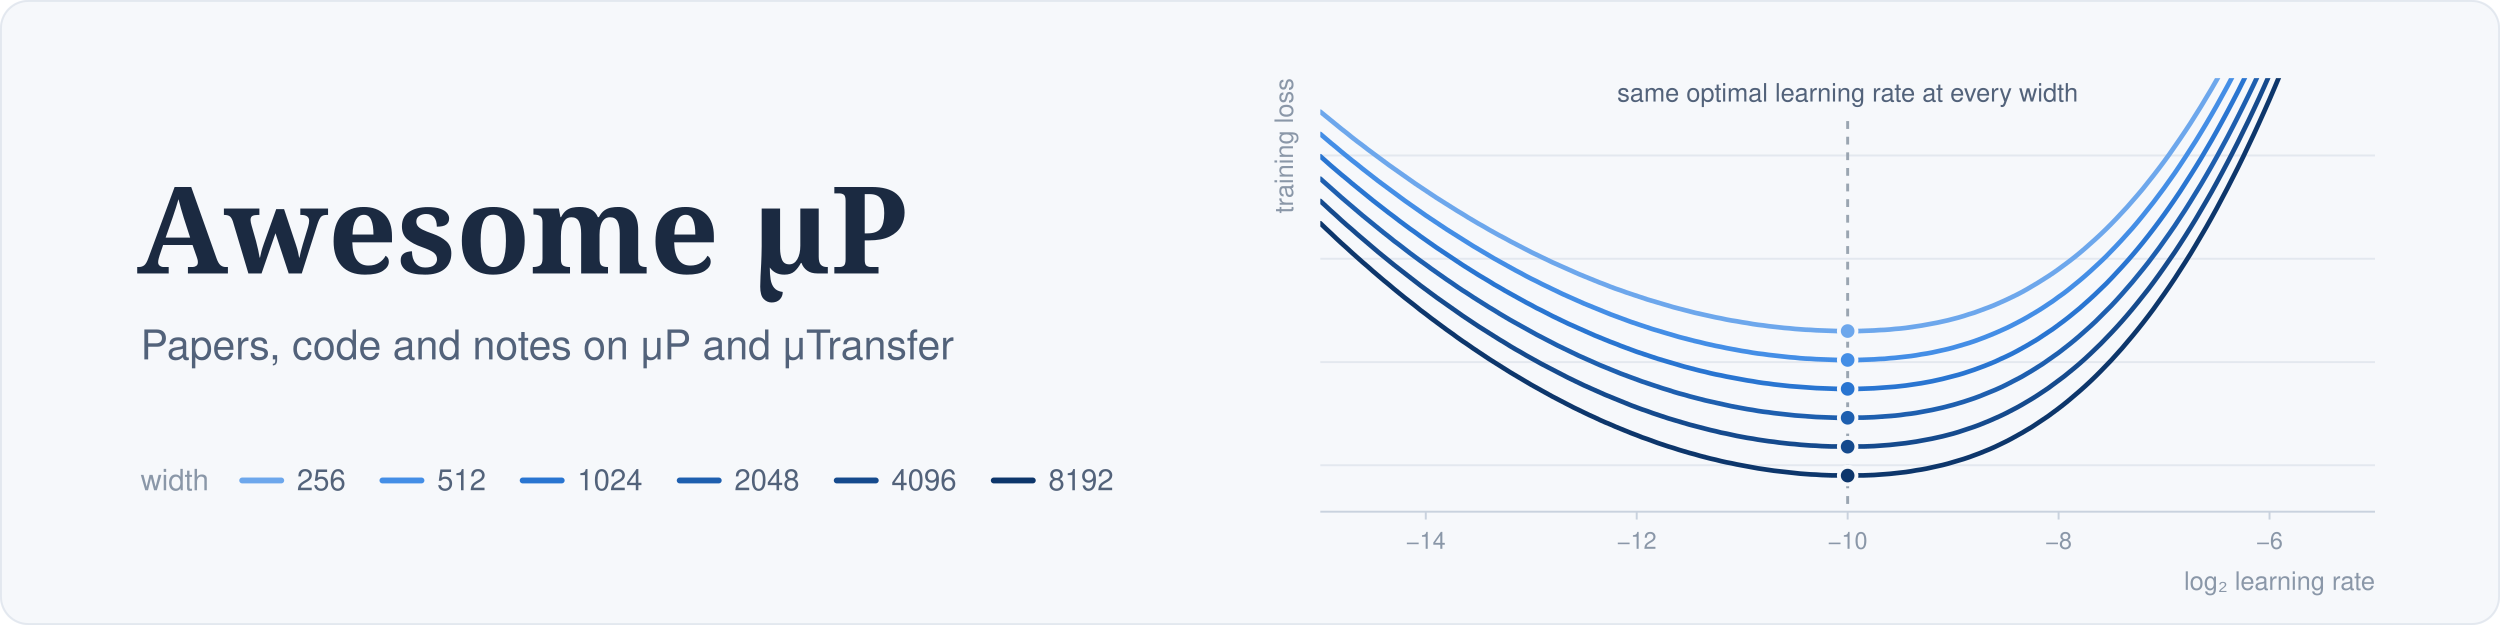
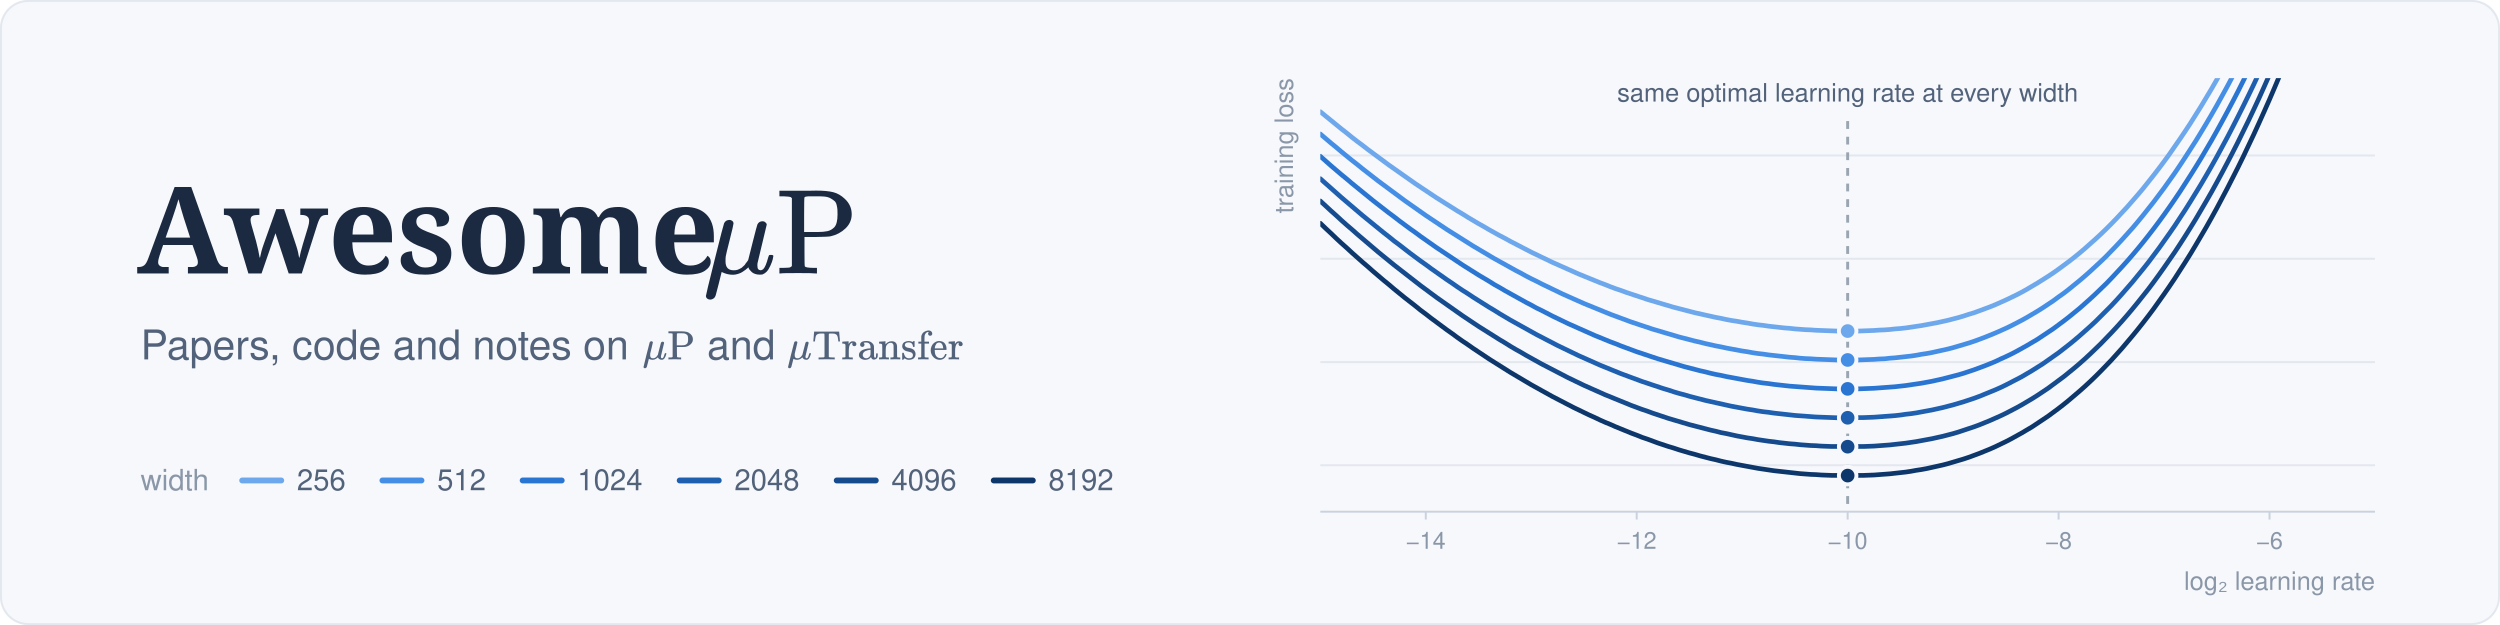
<svg xmlns="http://www.w3.org/2000/svg" width="1280" height="320" viewBox="0 0 1280 320" role="img" aria-labelledby="t d">
  <defs>
    <clipPath id="card">
      <rect width="1280" height="320" rx="14" />
    </clipPath>
    <clipPath id="plot">
      <rect x="676" y="40" width="540" height="222" />
    </clipPath>
  </defs>
  <g clip-path="url(#card)">
    <rect width="1280" height="320" fill="#F6F8FB" />
    <line x1="676" y1="238.2" x2="1216" y2="238.2" stroke="#E3E8EF" stroke-width="1" />
    <line x1="676" y1="185.4" x2="1216" y2="185.4" stroke="#E3E8EF" stroke-width="1" />
    <line x1="676" y1="132.5" x2="1216" y2="132.5" stroke="#E3E8EF" stroke-width="1" />
    <line x1="676" y1="79.6" x2="1216" y2="79.6" stroke="#E3E8EF" stroke-width="1" />
    <line x1="676" y1="262" x2="1216" y2="262" stroke="#C9D2DE" stroke-width="1" />
    <line x1="730.0" y1="262" x2="730.0" y2="266" stroke="#C9D2DE" stroke-width="1" />
    <text x="730.0" y="281" font-family="-apple-system, BlinkMacSystemFont, 'Segoe UI', Helvetica, Arial, sans-serif" font-size="12" fill="#8A97A8" text-anchor="middle">−14</text>
    <line x1="838.0" y1="262" x2="838.0" y2="266" stroke="#C9D2DE" stroke-width="1" />
    <text x="838.0" y="281" font-family="-apple-system, BlinkMacSystemFont, 'Segoe UI', Helvetica, Arial, sans-serif" font-size="12" fill="#8A97A8" text-anchor="middle">−12</text>
    <line x1="946.0" y1="262" x2="946.0" y2="266" stroke="#C9D2DE" stroke-width="1" />
    <text x="946.0" y="281" font-family="-apple-system, BlinkMacSystemFont, 'Segoe UI', Helvetica, Arial, sans-serif" font-size="12" fill="#8A97A8" text-anchor="middle">−10</text>
    <line x1="1054.0" y1="262" x2="1054.0" y2="266" stroke="#C9D2DE" stroke-width="1" />
    <text x="1054.0" y="281" font-family="-apple-system, BlinkMacSystemFont, 'Segoe UI', Helvetica, Arial, sans-serif" font-size="12" fill="#8A97A8" text-anchor="middle">−8</text>
    <line x1="1162.0" y1="262" x2="1162.0" y2="266" stroke="#C9D2DE" stroke-width="1" />
    <text x="1162.0" y="281" font-family="-apple-system, BlinkMacSystemFont, 'Segoe UI', Helvetica, Arial, sans-serif" font-size="12" fill="#8A97A8" text-anchor="middle">−6</text>
    <text x="1216" y="302" font-family="-apple-system, BlinkMacSystemFont, 'Segoe UI', Helvetica, Arial, sans-serif" font-size="13" fill="#8A97A8" text-anchor="end">log₂ learning rate</text>
    <text x="0" y="0" font-family="-apple-system, BlinkMacSystemFont, 'Segoe UI', Helvetica, Arial, sans-serif" font-size="13" fill="#8A97A8" text-anchor="end" transform="translate(662 40) rotate(-90)">training loss</text>
    <line x1="946.0" y1="62" x2="946.0" y2="262" stroke="#9AA5B1" stroke-width="1.5" stroke-dasharray="4 4" />
    <text x="946.0" y="52" font-family="-apple-system, BlinkMacSystemFont, 'Segoe UI', Helvetica, Arial, sans-serif" font-size="13" fill="#52627A" text-anchor="middle">same optimal learning rate at every width</text>
    <g fill="none" clip-path="url(#plot)">
      <path d="M676.0,57.2 L678.7,59.4 L681.4,61.6 L684.1,63.8 L686.8,66.0 L689.5,68.1 L692.2,70.3 L694.9,72.4 L697.6,74.4 L700.3,76.5 L703.0,78.5 L705.7,80.5 L708.4,82.5 L711.1,84.5 L713.8,86.4 L716.5,88.3 L719.2,90.2 L721.9,92.1 L724.6,94.0 L727.3,95.8 L730.0,97.6 L732.7,99.4 L735.4,101.2 L738.1,102.9 L740.8,104.6 L743.5,106.3 L746.2,108.0 L748.9,109.6 L751.6,111.3 L754.3,112.9 L757.0,114.5 L759.7,116.0 L762.4,117.6 L765.1,119.1 L767.8,120.6 L770.5,122.0 L773.2,123.5 L775.9,124.9 L778.6,126.3 L781.3,127.7 L784.0,129.1 L786.7,130.4 L789.4,131.7 L792.1,133.0 L794.8,134.3 L797.5,135.5 L800.2,136.7 L802.9,137.9 L805.6,139.1 L808.3,140.3 L811.0,141.4 L813.7,142.5 L816.4,143.6 L819.1,144.7 L821.8,145.7 L824.5,146.8 L827.2,147.8 L829.9,148.7 L832.6,149.7 L835.3,150.6 L838.0,151.5 L840.7,152.4 L843.4,153.3 L846.1,154.1 L848.8,154.9 L851.5,155.7 L854.2,156.5 L856.9,157.3 L859.6,158.0 L862.3,158.7 L865.0,159.4 L867.7,160.1 L870.4,160.7 L873.1,161.3 L875.8,161.9 L878.5,162.5 L881.2,163.0 L883.9,163.6 L886.6,164.1 L889.3,164.5 L892.0,165.0 L894.7,165.4 L897.4,165.9 L900.1,166.3 L902.8,166.6 L905.5,167.0 L908.2,167.3 L910.9,167.6 L913.6,167.9 L916.3,168.1 L919.0,168.4 L921.7,168.6 L924.4,168.8 L927.1,168.9 L929.8,169.1 L932.5,169.2 L935.2,169.3 L937.9,169.4 L940.6,169.5 L943.3,169.5 L946.0,169.5 L948.7,169.5 L951.4,169.5 L954.1,169.4 L956.8,169.3 L959.5,169.2 L962.2,169.0 L964.9,168.9 L967.6,168.7 L970.3,168.4 L973.0,168.2 L975.7,167.9 L978.4,167.5 L981.1,167.1 L983.8,166.7 L986.5,166.2 L989.2,165.7 L991.9,165.2 L994.6,164.6 L997.3,164.0 L1000.0,163.3 L1002.7,162.6 L1005.4,161.8 L1008.1,160.9 L1010.8,160.1 L1013.5,159.1 L1016.2,158.1 L1018.9,157.1 L1021.6,156.0 L1024.3,154.8 L1027.0,153.6 L1029.7,152.3 L1032.4,151.0 L1035.1,149.6 L1037.8,148.1 L1040.5,146.5 L1043.2,144.9 L1045.9,143.2 L1048.6,141.5 L1051.3,139.7 L1054.0,137.8 L1056.7,135.8 L1059.4,133.8 L1062.1,131.7 L1064.8,129.5 L1067.5,127.2 L1070.2,124.8 L1072.9,122.4 L1075.6,119.9 L1078.3,117.3 L1081.0,114.6 L1083.7,111.8 L1086.4,108.9 L1089.1,106.0 L1091.8,102.9 L1094.5,99.8 L1097.2,96.6 L1099.9,93.2 L1102.6,89.8 L1105.3,86.3 L1108.0,82.7 L1110.7,79.0 L1113.4,75.1 L1116.1,71.2 L1118.8,67.2 L1121.5,63.1 L1124.2,58.8 L1126.9,54.5 L1129.6,50.0 L1132.3,45.5 L1135.0,40.8 L1137.7,36.0 L1140.4,31.1 L1143.1,26.1 L1145.8,21.0 L1148.5,15.7 L1151.2,10.4 L1153.9,4.9 L1156.6,-0.7 L1159.3,-6.5 L1162.0,-12.3 L1164.7,-18.3 L1167.4,-24.4 L1170.1,-30.7 L1172.8,-37.0 L1175.5,-43.5 L1178.2,-50.2 L1180.9,-56.9 L1183.6,-63.8 L1186.3,-70.8 L1189.0,-78.0 L1191.7,-85.3 L1194.4,-92.8 L1197.1,-100.4 L1199.8,-108.1 L1202.5,-116.0 L1205.2,-124.0 L1207.9,-132.2 L1210.6,-140.5 L1213.3,-148.9 L1216.0,-157.6" stroke="#6da7ec" stroke-width="2.4" stroke-linejoin="round" stroke-linecap="round" />
      <path d="M676.0,68.6 L678.7,70.9 L681.4,73.2 L684.1,75.4 L686.8,77.7 L689.5,79.9 L692.2,82.1 L694.9,84.2 L697.6,86.4 L700.3,88.5 L703.0,90.6 L705.7,92.7 L708.4,94.7 L711.1,96.7 L713.8,98.7 L716.5,100.7 L719.2,102.7 L721.9,104.6 L724.6,106.5 L727.3,108.4 L730.0,110.3 L732.7,112.1 L735.4,113.9 L738.1,115.7 L740.8,117.5 L743.5,119.2 L746.2,120.9 L748.9,122.6 L751.6,124.3 L754.3,126.0 L757.0,127.6 L759.7,129.2 L762.4,130.8 L765.1,132.4 L767.8,133.9 L770.5,135.4 L773.2,136.9 L775.9,138.4 L778.6,139.8 L781.3,141.3 L784.0,142.7 L786.7,144.0 L789.4,145.4 L792.1,146.7 L794.8,148.0 L797.5,149.3 L800.2,150.6 L802.9,151.8 L805.6,153.0 L808.3,154.2 L811.0,155.4 L813.7,156.5 L816.4,157.6 L819.1,158.7 L821.8,159.8 L824.5,160.9 L827.2,161.9 L829.9,162.9 L832.6,163.9 L835.3,164.9 L838.0,165.8 L840.7,166.7 L843.4,167.6 L846.1,168.5 L848.8,169.3 L851.5,170.1 L854.2,170.9 L856.9,171.7 L859.6,172.5 L862.3,173.2 L865.0,173.9 L867.7,174.6 L870.4,175.2 L873.1,175.9 L875.8,176.5 L878.5,177.1 L881.2,177.6 L883.9,178.2 L886.6,178.7 L889.3,179.2 L892.0,179.7 L894.7,180.1 L897.4,180.6 L900.1,181.0 L902.8,181.3 L905.5,181.7 L908.2,182.0 L910.9,182.3 L913.6,182.6 L916.3,182.9 L919.0,183.1 L921.7,183.4 L924.4,183.6 L927.1,183.7 L929.8,183.9 L932.5,184.0 L935.2,184.1 L937.9,184.2 L940.6,184.3 L943.3,184.3 L946.0,184.3 L948.7,184.3 L951.4,184.3 L954.1,184.2 L956.8,184.1 L959.5,184.0 L962.2,183.8 L964.9,183.7 L967.6,183.4 L970.3,183.2 L973.0,182.9 L975.7,182.6 L978.4,182.3 L981.1,181.9 L983.8,181.4 L986.5,181.0 L989.2,180.5 L991.9,179.9 L994.6,179.3 L997.3,178.7 L1000.0,178.0 L1002.7,177.2 L1005.4,176.4 L1008.1,175.6 L1010.8,174.7 L1013.5,173.7 L1016.2,172.7 L1018.9,171.6 L1021.6,170.5 L1024.3,169.3 L1027.0,168.1 L1029.7,166.8 L1032.4,165.4 L1035.1,164.0 L1037.8,162.5 L1040.5,160.9 L1043.2,159.3 L1045.9,157.6 L1048.6,155.8 L1051.3,154.0 L1054.0,152.0 L1056.7,150.1 L1059.4,148.0 L1062.1,145.8 L1064.8,143.6 L1067.5,141.3 L1070.2,138.9 L1072.9,136.4 L1075.6,133.9 L1078.3,131.3 L1081.0,128.5 L1083.7,125.7 L1086.4,122.8 L1089.1,119.8 L1091.8,116.8 L1094.5,113.6 L1097.2,110.3 L1099.9,106.9 L1102.6,103.5 L1105.3,99.9 L1108.0,96.3 L1110.7,92.5 L1113.4,88.7 L1116.1,84.7 L1118.8,80.6 L1121.5,76.4 L1124.2,72.2 L1126.9,67.8 L1129.6,63.3 L1132.3,58.7 L1135.0,54.0 L1137.7,49.1 L1140.4,44.2 L1143.1,39.1 L1145.8,33.9 L1148.5,28.6 L1151.2,23.2 L1153.9,17.7 L1156.6,12.0 L1159.3,6.2 L1162.0,0.3 L1164.7,-5.7 L1167.4,-11.9 L1170.1,-18.2 L1172.8,-24.6 L1175.5,-31.2 L1178.2,-37.8 L1180.9,-44.7 L1183.6,-51.6 L1186.3,-58.7 L1189.0,-65.9 L1191.7,-73.3 L1194.4,-80.8 L1197.1,-88.5 L1199.8,-96.3 L1202.5,-104.2 L1205.2,-112.3 L1207.9,-120.5 L1210.6,-128.9 L1213.3,-137.4 L1216.0,-146.1" stroke="#448ee6" stroke-width="2.4" stroke-linejoin="round" stroke-linecap="round" />
      <path d="M676.0,80.0 L678.7,82.4 L681.4,84.8 L684.1,87.1 L686.8,89.4 L689.5,91.6 L692.2,93.9 L694.9,96.1 L697.6,98.3 L700.3,100.5 L703.0,102.7 L705.7,104.8 L708.4,106.9 L711.1,109.0 L713.8,111.0 L716.5,113.1 L719.2,115.1 L721.9,117.1 L724.6,119.0 L727.3,121.0 L730.0,122.9 L732.7,124.8 L735.4,126.7 L738.1,128.5 L740.8,130.3 L743.5,132.1 L746.2,133.9 L748.9,135.7 L751.6,137.4 L754.3,139.1 L757.0,140.8 L759.7,142.4 L762.4,144.0 L765.1,145.7 L767.8,147.2 L770.5,148.8 L773.2,150.3 L775.9,151.8 L778.6,153.3 L781.3,154.8 L784.0,156.2 L786.7,157.7 L789.4,159.0 L792.1,160.4 L794.8,161.8 L797.5,163.1 L800.2,164.4 L802.9,165.7 L805.6,166.9 L808.3,168.1 L811.0,169.3 L813.7,170.5 L816.4,171.7 L819.1,172.8 L821.8,173.9 L824.5,175.0 L827.2,176.0 L829.9,177.1 L832.6,178.1 L835.3,179.1 L838.0,180.1 L840.7,181.0 L843.4,181.9 L846.1,182.8 L848.8,183.7 L851.5,184.5 L854.2,185.3 L856.9,186.1 L859.6,186.9 L862.3,187.7 L865.0,188.4 L867.7,189.1 L870.4,189.8 L873.1,190.4 L875.8,191.1 L878.5,191.7 L881.2,192.2 L883.9,192.8 L886.6,193.3 L889.3,193.8 L892.0,194.3 L894.7,194.8 L897.4,195.2 L900.1,195.7 L902.8,196.1 L905.5,196.4 L908.2,196.8 L910.9,197.1 L913.6,197.4 L916.3,197.7 L919.0,197.9 L921.7,198.1 L924.4,198.3 L927.1,198.5 L929.8,198.7 L932.5,198.8 L935.2,198.9 L937.9,199.0 L940.6,199.1 L943.3,199.1 L946.0,199.1 L948.7,199.1 L951.4,199.1 L954.1,199.0 L956.8,198.9 L959.5,198.8 L962.2,198.6 L964.9,198.4 L967.6,198.2 L970.3,198.0 L973.0,197.7 L975.7,197.4 L978.4,197.0 L981.1,196.6 L983.8,196.2 L986.5,195.7 L989.2,195.2 L991.9,194.6 L994.6,194.0 L997.3,193.3 L1000.0,192.6 L1002.7,191.9 L1005.4,191.1 L1008.1,190.2 L1010.8,189.3 L1013.5,188.3 L1016.2,187.3 L1018.9,186.2 L1021.6,185.1 L1024.3,183.8 L1027.0,182.6 L1029.7,181.3 L1032.4,179.9 L1035.1,178.4 L1037.8,176.9 L1040.5,175.3 L1043.2,173.7 L1045.9,171.9 L1048.6,170.1 L1051.3,168.3 L1054.0,166.3 L1056.7,164.3 L1059.4,162.2 L1062.1,160.0 L1064.8,157.8 L1067.5,155.4 L1070.2,153.0 L1072.9,150.5 L1075.6,147.9 L1078.3,145.3 L1081.0,142.5 L1083.7,139.6 L1086.4,136.7 L1089.1,133.7 L1091.8,130.6 L1094.5,127.4 L1097.2,124.1 L1099.9,120.7 L1102.6,117.2 L1105.3,113.6 L1108.0,109.9 L1110.7,106.1 L1113.4,102.2 L1116.1,98.2 L1118.8,94.0 L1121.5,89.8 L1124.2,85.5 L1126.9,81.1 L1129.6,76.5 L1132.3,71.9 L1135.0,67.1 L1137.7,62.2 L1140.4,57.2 L1143.1,52.1 L1145.8,46.9 L1148.5,41.5 L1151.2,36.1 L1153.9,30.5 L1156.6,24.8 L1159.3,18.9 L1162.0,13.0 L1164.7,6.9 L1167.4,0.6 L1170.1,-5.7 L1172.8,-12.2 L1175.5,-18.8 L1178.2,-25.5 L1180.9,-32.4 L1183.6,-39.4 L1186.3,-46.6 L1189.0,-53.9 L1191.7,-61.3 L1194.4,-68.9 L1197.1,-76.6 L1199.8,-84.5 L1202.5,-92.5 L1205.2,-100.6 L1207.9,-108.9 L1210.6,-117.4 L1213.3,-125.9 L1216.0,-134.7" stroke="#2975d1" stroke-width="2.4" stroke-linejoin="round" stroke-linecap="round" />
      <path d="M676.0,91.5 L678.7,93.9 L681.4,96.3 L684.1,98.7 L686.8,101.1 L689.5,103.4 L692.2,105.7 L694.9,108.0 L697.6,110.3 L700.3,112.5 L703.0,114.7 L705.7,116.9 L708.4,119.1 L711.1,121.2 L713.8,123.4 L716.5,125.4 L719.2,127.5 L721.9,129.6 L724.6,131.6 L727.3,133.6 L730.0,135.5 L732.7,137.5 L735.4,139.4 L738.1,141.3 L740.8,143.2 L743.5,145.0 L746.2,146.9 L748.9,148.7 L751.6,150.4 L754.3,152.2 L757.0,153.9 L759.7,155.6 L762.4,157.3 L765.1,158.9 L767.8,160.6 L770.5,162.2 L773.2,163.8 L775.9,165.3 L778.6,166.8 L781.3,168.3 L784.0,169.8 L786.7,171.3 L789.4,172.7 L792.1,174.1 L794.8,175.5 L797.5,176.9 L800.2,178.2 L802.9,179.5 L805.6,180.8 L808.3,182.1 L811.0,183.3 L813.7,184.5 L816.4,185.7 L819.1,186.9 L821.8,188.0 L824.5,189.1 L827.2,190.2 L829.9,191.3 L832.6,192.3 L835.3,193.3 L838.0,194.3 L840.7,195.3 L843.4,196.2 L846.1,197.1 L848.8,198.0 L851.5,198.9 L854.2,199.7 L856.9,200.6 L859.6,201.4 L862.3,202.1 L865.0,202.9 L867.7,203.6 L870.4,204.3 L873.1,205.0 L875.8,205.6 L878.5,206.2 L881.2,206.8 L883.9,207.4 L886.6,208.0 L889.3,208.5 L892.0,209.0 L894.7,209.5 L897.4,209.9 L900.1,210.4 L902.8,210.8 L905.5,211.1 L908.2,211.5 L910.9,211.8 L913.6,212.1 L916.3,212.4 L919.0,212.7 L921.7,212.9 L924.4,213.1 L927.1,213.3 L929.8,213.5 L932.5,213.6 L935.2,213.7 L937.9,213.8 L940.6,213.9 L943.3,213.9 L946.0,213.9 L948.7,213.9 L951.4,213.8 L954.1,213.8 L956.8,213.7 L959.5,213.6 L962.2,213.4 L964.9,213.2 L967.6,213.0 L970.3,212.8 L973.0,212.5 L975.7,212.1 L978.4,211.8 L981.1,211.4 L983.8,210.9 L986.5,210.4 L989.2,209.9 L991.9,209.3 L994.6,208.7 L997.3,208.0 L1000.0,207.3 L1002.7,206.5 L1005.4,205.7 L1008.1,204.8 L1010.8,203.9 L1013.5,202.9 L1016.2,201.8 L1018.9,200.7 L1021.6,199.6 L1024.3,198.4 L1027.0,197.1 L1029.7,195.7 L1032.4,194.3 L1035.1,192.9 L1037.8,191.3 L1040.5,189.7 L1043.2,188.0 L1045.9,186.3 L1048.6,184.4 L1051.3,182.5 L1054.0,180.6 L1056.7,178.5 L1059.4,176.4 L1062.1,174.2 L1064.8,171.9 L1067.5,169.5 L1070.2,167.1 L1072.9,164.6 L1075.6,161.9 L1078.3,159.2 L1081.0,156.5 L1083.7,153.6 L1086.4,150.6 L1089.1,147.5 L1091.8,144.4 L1094.5,141.1 L1097.2,137.8 L1099.9,134.4 L1102.6,130.8 L1105.3,127.2 L1108.0,123.4 L1110.7,119.6 L1113.4,115.7 L1116.1,111.6 L1118.8,107.5 L1121.5,103.2 L1124.2,98.8 L1126.9,94.4 L1129.6,89.8 L1132.3,85.1 L1135.0,80.3 L1137.7,75.3 L1140.4,70.3 L1143.1,65.1 L1145.8,59.8 L1148.5,54.4 L1151.2,48.9 L1153.9,43.3 L1156.6,37.5 L1159.3,31.6 L1162.0,25.6 L1164.7,19.5 L1167.4,13.2 L1170.1,6.8 L1172.8,0.2 L1175.5,-6.4 L1178.2,-13.2 L1180.9,-20.2 L1183.6,-27.2 L1186.3,-34.5 L1189.0,-41.8 L1191.7,-49.3 L1194.4,-56.9 L1197.1,-64.7 L1199.8,-72.6 L1202.5,-80.7 L1205.2,-88.9 L1207.9,-97.3 L1210.6,-105.8 L1213.3,-114.4 L1216.0,-123.3" stroke="#1e5faf" stroke-width="2.4" stroke-linejoin="round" stroke-linecap="round" />
      <path d="M676.0,102.9 L678.7,105.4 L681.4,107.9 L684.1,110.3 L686.8,112.8 L689.5,115.2 L692.2,117.5 L694.9,119.9 L697.6,122.2 L700.3,124.5 L703.0,126.8 L705.7,129.1 L708.4,131.3 L711.1,133.5 L713.8,135.7 L716.5,137.8 L719.2,139.9 L721.9,142.0 L724.6,144.1 L727.3,146.2 L730.0,148.2 L732.7,150.2 L735.4,152.2 L738.1,154.1 L740.8,156.0 L743.5,157.9 L746.2,159.8 L748.9,161.7 L751.6,163.5 L754.3,165.3 L757.0,167.1 L759.7,168.8 L762.4,170.5 L765.1,172.2 L767.8,173.9 L770.5,175.5 L773.2,177.2 L775.9,178.8 L778.6,180.3 L781.3,181.9 L784.0,183.4 L786.7,184.9 L789.4,186.4 L792.1,187.8 L794.8,189.2 L797.5,190.6 L800.2,192.0 L802.9,193.4 L805.6,194.7 L808.3,196.0 L811.0,197.3 L813.7,198.5 L816.4,199.7 L819.1,200.9 L821.8,202.1 L824.5,203.2 L827.2,204.3 L829.9,205.4 L832.6,206.5 L835.3,207.6 L838.0,208.6 L840.7,209.6 L843.4,210.5 L846.1,211.5 L848.8,212.4 L851.5,213.3 L854.2,214.2 L856.9,215.0 L859.6,215.8 L862.3,216.6 L865.0,217.4 L867.7,218.1 L870.4,218.8 L873.1,219.5 L875.8,220.2 L878.5,220.8 L881.2,221.5 L883.9,222.0 L886.6,222.6 L889.3,223.2 L892.0,223.7 L894.7,224.2 L897.4,224.6 L900.1,225.1 L902.8,225.5 L905.5,225.9 L908.2,226.2 L910.9,226.6 L913.6,226.9 L916.3,227.2 L919.0,227.4 L921.7,227.7 L924.4,227.9 L927.1,228.1 L929.8,228.2 L932.5,228.4 L935.2,228.5 L937.9,228.6 L940.6,228.6 L943.3,228.7 L946.0,228.7 L948.7,228.7 L951.4,228.6 L954.1,228.6 L956.8,228.5 L959.5,228.4 L962.2,228.2 L964.9,228.0 L967.6,227.8 L970.3,227.5 L973.0,227.2 L975.7,226.9 L978.4,226.5 L981.1,226.1 L983.8,225.6 L986.5,225.1 L989.2,224.6 L991.9,224.0 L994.6,223.4 L997.3,222.7 L1000.0,222.0 L1002.7,221.2 L1005.4,220.3 L1008.1,219.4 L1010.8,218.5 L1013.5,217.5 L1016.2,216.4 L1018.9,215.3 L1021.6,214.1 L1024.3,212.9 L1027.0,211.6 L1029.7,210.2 L1032.4,208.8 L1035.1,207.3 L1037.8,205.7 L1040.5,204.1 L1043.2,202.4 L1045.9,200.6 L1048.6,198.8 L1051.3,196.8 L1054.0,194.8 L1056.7,192.8 L1059.4,190.6 L1062.1,188.4 L1064.8,186.1 L1067.5,183.7 L1070.2,181.2 L1072.9,178.6 L1075.6,176.0 L1078.3,173.2 L1081.0,170.4 L1083.7,167.5 L1086.4,164.5 L1089.1,161.4 L1091.8,158.2 L1094.5,154.9 L1097.2,151.5 L1099.9,148.1 L1102.6,144.5 L1105.3,140.8 L1108.0,137.0 L1110.7,133.1 L1113.4,129.2 L1116.1,125.1 L1118.8,120.9 L1121.5,116.6 L1124.2,112.2 L1126.9,107.6 L1129.6,103.0 L1132.3,98.3 L1135.0,93.4 L1137.7,88.4 L1140.4,83.3 L1143.1,78.1 L1145.8,72.8 L1148.5,67.3 L1151.2,61.8 L1153.9,56.1 L1156.6,50.3 L1159.3,44.3 L1162.0,38.2 L1164.7,32.0 L1167.4,25.7 L1170.1,19.3 L1172.8,12.7 L1175.5,5.9 L1178.2,-0.9 L1180.9,-7.9 L1183.6,-15.1 L1186.3,-22.3 L1189.0,-29.7 L1191.7,-37.3 L1194.4,-45.0 L1197.1,-52.8 L1199.8,-60.8 L1202.5,-68.9 L1205.2,-77.2 L1207.9,-85.6 L1210.6,-94.2 L1213.3,-103.0 L1216.0,-111.8" stroke="#154a8d" stroke-width="2.4" stroke-linejoin="round" stroke-linecap="round" />
      <path d="M676.0,114.3 L678.7,116.9 L681.4,119.4 L684.1,122.0 L686.8,124.5 L689.5,126.9 L692.2,129.4 L694.9,131.8 L697.6,134.2 L700.3,136.5 L703.0,138.9 L705.7,141.2 L708.4,143.5 L711.1,145.7 L713.8,148.0 L716.5,150.2 L719.2,152.4 L721.9,154.5 L724.6,156.6 L727.3,158.8 L730.0,160.8 L732.7,162.9 L735.4,164.9 L738.1,166.9 L740.8,168.9 L743.5,170.8 L746.2,172.8 L748.9,174.7 L751.6,176.5 L754.3,178.4 L757.0,180.2 L759.7,182.0 L762.4,183.8 L765.1,185.5 L767.8,187.2 L770.5,188.9 L773.2,190.6 L775.9,192.2 L778.6,193.8 L781.3,195.4 L784.0,197.0 L786.7,198.5 L789.4,200.0 L792.1,201.5 L794.8,203.0 L797.5,204.4 L800.2,205.8 L802.9,207.2 L805.6,208.6 L808.3,209.9 L811.0,211.2 L813.7,212.5 L816.4,213.7 L819.1,215.0 L821.8,216.2 L824.5,217.3 L827.2,218.5 L829.9,219.6 L832.6,220.7 L835.3,221.8 L838.0,222.8 L840.7,223.9 L843.4,224.8 L846.1,225.8 L848.8,226.8 L851.5,227.7 L854.2,228.6 L856.9,229.4 L859.6,230.3 L862.3,231.1 L865.0,231.9 L867.7,232.6 L870.4,233.4 L873.1,234.1 L875.8,234.8 L878.5,235.4 L881.2,236.1 L883.9,236.7 L886.6,237.2 L889.3,237.8 L892.0,238.3 L894.7,238.8 L897.4,239.3 L900.1,239.8 L902.8,240.2 L905.5,240.6 L908.2,241.0 L910.9,241.3 L913.6,241.6 L916.3,241.9 L919.0,242.2 L921.7,242.5 L924.4,242.7 L927.1,242.9 L929.8,243.0 L932.5,243.2 L935.2,243.3 L937.9,243.4 L940.6,243.4 L943.3,243.5 L946.0,243.5 L948.7,243.5 L951.4,243.4 L954.1,243.4 L956.8,243.3 L959.5,243.2 L962.2,243.0 L964.9,242.8 L967.6,242.6 L970.3,242.3 L973.0,242.0 L975.7,241.7 L978.4,241.3 L981.1,240.8 L983.8,240.4 L986.5,239.9 L989.2,239.3 L991.9,238.7 L994.6,238.1 L997.3,237.4 L1000.0,236.6 L1002.7,235.8 L1005.4,235.0 L1008.1,234.1 L1010.8,233.1 L1013.5,232.1 L1016.2,231.0 L1018.9,229.9 L1021.6,228.7 L1024.3,227.4 L1027.0,226.1 L1029.7,224.7 L1032.4,223.2 L1035.1,221.7 L1037.8,220.1 L1040.5,218.5 L1043.2,216.7 L1045.9,214.9 L1048.6,213.1 L1051.3,211.1 L1054.0,209.1 L1056.7,207.0 L1059.4,204.8 L1062.1,202.5 L1064.8,200.2 L1067.5,197.8 L1070.2,195.3 L1072.9,192.7 L1075.6,190.0 L1078.3,187.2 L1081.0,184.4 L1083.7,181.4 L1086.4,178.4 L1089.1,175.2 L1091.8,172.0 L1094.5,168.7 L1097.2,165.3 L1099.9,161.8 L1102.6,158.2 L1105.3,154.4 L1108.0,150.6 L1110.7,146.7 L1113.4,142.7 L1116.1,138.5 L1118.8,134.3 L1121.5,130.0 L1124.2,125.5 L1126.9,120.9 L1129.6,116.3 L1132.3,111.5 L1135.0,106.6 L1137.7,101.5 L1140.4,96.4 L1143.1,91.1 L1145.8,85.8 L1148.5,80.3 L1151.2,74.6 L1153.9,68.9 L1156.6,63.0 L1159.3,57.0 L1162.0,50.9 L1164.7,44.6 L1167.4,38.2 L1170.1,31.7 L1172.8,25.1 L1175.5,18.3 L1178.2,11.4 L1180.9,4.3 L1183.6,-2.9 L1186.3,-10.2 L1189.0,-17.7 L1191.7,-25.3 L1194.4,-33.0 L1197.1,-40.9 L1199.8,-49.0 L1202.5,-57.2 L1205.2,-65.5 L1207.9,-74.0 L1210.6,-82.7 L1213.3,-91.5 L1216.0,-100.4" stroke="#0d366b" stroke-width="2.4" stroke-linejoin="round" stroke-linecap="round" />
    </g>
    <circle cx="946.0" cy="169.5" r="4.5" fill="#6da7ec" stroke="#F6F8FB" stroke-width="2" />
    <circle cx="946.0" cy="184.3" r="4.5" fill="#448ee6" stroke="#F6F8FB" stroke-width="2" />
    <circle cx="946.0" cy="199.1" r="4.5" fill="#2975d1" stroke="#F6F8FB" stroke-width="2" />
    <circle cx="946.0" cy="213.9" r="4.5" fill="#1e5faf" stroke="#F6F8FB" stroke-width="2" />
    <circle cx="946.0" cy="228.7" r="4.5" fill="#154a8d" stroke="#F6F8FB" stroke-width="2" />
    <circle cx="946.0" cy="243.5" r="4.5" fill="#0d366b" stroke="#F6F8FB" stroke-width="2" />
-     <text x="70" y="140" font-family="Charter, 'Bitstream Charter', 'Sitka Text', Cambria, Georgia, serif" font-size="62" font-weight="600" fill="#1B2A41">Awesome μP</text>
-     <text x="72" y="184" font-family="-apple-system, BlinkMacSystemFont, 'Segoe UI', Helvetica, Arial, sans-serif" font-size="21" fill="#52627A">Papers, code and notes on μP and μTransfer</text>
+     <text x="70" y="140" font-family="Charter, 'Bitstream Charter', 'Sitka Text', Cambria, Georgia, serif" font-size="62" font-weight="600" fill="#1B2A41">Awesome</text>
+     <g id="title-mup" aria-hidden="true" transform="translate(360 140) scale(0.062 -0.062)" fill="#1B2A41">
+       <path d="M58 -216Q44 -216 34 -208T23 -186Q23 -176 96 116T173 414Q186 442 219 442Q231 441 239 435T249 423T251 413Q251 401 220 279T187 142Q185 131 185 107V99Q185 26 252 26Q261 26 270 27T287 31T302 38T315 45T327 55T338 65T348 77T356 88T365 100L372 110L408 253Q444 395 448 404Q461 431 491 431Q504 431 512 424T523 412T525 402L449 84Q448 79 448 68Q448 43 455 35T476 26Q485 27 496 35Q517 55 537 131Q543 151 547 152Q549 153 557 153H561Q580 153 580 144Q580 138 575 117T555 63T523 13Q510 0 491 -8Q483 -10 467 -10Q446 -10 429 -4T402 11T385 29T376 44T374 51L368 45Q362 39 350 30T324 12T288 -4T246 -11Q199 -11 153 12L129 -85Q108 -167 104 -180T92 -202Q76 -216 58 -216Z" />
+       <path transform="translate(603 0)" d="M130 622Q123 629 119 631T103 634T60 637H27V683H214Q237 683 276 683T331 684Q419 684 471 671T567 616Q624 563 624 489Q624 421 573 372T451 307Q429 302 328 301H234V181Q234 62 237 58Q245 47 304 46H337V0H326Q305 3 182 3Q47 3 38 0H27V46H60Q102 47 111 49T130 61V622ZM507 488Q507 514 506 528T500 564T483 597T450 620T397 635Q385 637 307 637H286Q237 637 234 628Q231 624 231 483V342H302H339Q390 342 423 349T481 382Q507 411 507 488Z" />
+     </g>
+     <g id="banner-subtitle" aria-hidden="true">
+       <text x="72" y="184" font-family="-apple-system, BlinkMacSystemFont, 'Segoe UI', Helvetica, Arial, sans-serif" font-size="21" fill="#52627A">Papers, code and notes on</text>
+       <g id="subtitle-mup" transform="translate(329 184) scale(0.021)">
+         <g stroke="#52627A" fill="#52627A" stroke-width="0" transform="scale(1,-1)">
+           <g>
+             <g>
+               <path d="M58 -216Q44 -216 34 -208T23 -186Q23 -176 96 116T173 414Q186 442 219 442Q231 441 239 435T249 423T251 413Q251 401 220 279T187 142Q185 131 185 107V99Q185 26 252 26Q261 26 270 27T287 31T302 38T315 45T327 55T338 65T348 77T356 88T365 100L372 110L408 253Q444 395 448 404Q461 431 491 431Q504 431 512 424T523 412T525 402L449 84Q448 79 448 68Q448 43 455 35T476 26Q485 27 496 35Q517 55 537 131Q543 151 547 152Q549 153 557 153H561Q580 153 580 144Q580 138 575 117T555 63T523 13Q510 0 491 -8Q483 -10 467 -10Q446 -10 429 -4T402 11T385 29T376 44T374 51L368 45Q362 39 350 30T324 12T288 -4T246 -11Q199 -11 153 12L129 -85Q108 -167 104 -180T92 -202Q76 -216 58 -216Z" />
+             </g>
+             <g transform="translate(603,0)">
+               <g>
+                 <path d="M130 622Q123 629 119 631T103 634T60 637H27V683H214Q237 683 276 683T331 684Q419 684 471 671T567 616Q624 563 624 489Q624 421 573 372T451 307Q429 302 328 301H234V181Q234 62 237 58Q245 47 304 46H337V0H326Q305 3 182 3Q47 3 38 0H27V46H60Q102 47 111 49T130 61V622ZM507 488Q507 514 506 528T500 564T483 597T450 620T397 635Q385 637 307 637H286Q237 637 234 628Q231 624 231 483V342H302H339Q390 342 423 349T481 382Q507 411 507 488Z" />
+               </g>
+             </g>
+           </g>
+         </g>
+       </g>
+       <text x="362" y="184" font-family="-apple-system, BlinkMacSystemFont, 'Segoe UI', Helvetica, Arial, sans-serif" font-size="21" fill="#52627A">and</text>
+       <g id="subtitle-mutransfer" transform="translate(403 184) scale(0.021)">
+         <g stroke="#52627A" fill="#52627A" stroke-width="0" transform="scale(1,-1)">
+           <g>
+             <g>
+               <path d="M58 -216Q44 -216 34 -208T23 -186Q23 -176 96 116T173 414Q186 442 219 442Q231 441 239 435T249 423T251 413Q251 401 220 279T187 142Q185 131 185 107V99Q185 26 252 26Q261 26 270 27T287 31T302 38T315 45T327 55T338 65T348 77T356 88T365 100L372 110L408 253Q444 395 448 404Q461 431 491 431Q504 431 512 424T523 412T525 402L449 84Q448 79 448 68Q448 43 455 35T476 26Q485 27 496 35Q517 55 537 131Q543 151 547 152Q549 153 557 153H561Q580 153 580 144Q580 138 575 117T555 63T523 13Q510 0 491 -8Q483 -10 467 -10Q446 -10 429 -4T402 11T385 29T376 44T374 51L368 45Q362 39 350 30T324 12T288 -4T246 -11Q199 -11 153 12L129 -85Q108 -167 104 -180T92 -202Q76 -216 58 -216Z" />
+             </g>
+             <g transform="translate(603,0)">
+               <g>
+                 <path d="M36 443Q37 448 46 558T55 671V677H666V671Q667 666 676 556T685 443V437H645V443Q645 445 642 478T631 544T610 593Q593 614 555 625Q534 630 478 630H451H443Q417 630 414 618Q413 616 413 339V63Q420 53 439 50T528 46H558V0H545L361 3Q186 1 177 0H164V46H194Q264 46 283 49T309 63V339V550Q309 620 304 625T271 630H244H224Q154 630 119 601Q101 585 93 554T81 486T76 443V437H36V443Z" />
+                 <path d="M36 46H50Q89 46 97 60V68Q97 77 97 91T98 122T98 161T98 203Q98 234 98 269T98 328L97 351Q94 370 83 376T38 385H20V408Q20 431 22 431L32 432Q42 433 60 434T96 436Q112 437 131 438T160 441T171 442H174V373Q213 441 271 441H277Q322 441 343 419T364 373Q364 352 351 337T313 322Q288 322 276 338T263 372Q263 381 265 388T270 400T273 405Q271 407 250 401Q234 393 226 386Q179 341 179 207V154Q179 141 179 127T179 101T180 81T180 66V61Q181 59 183 57T188 54T193 51T200 49T207 48T216 47T225 47T235 46T245 46H276V0H267Q249 3 140 3Q37 3 28 0H20V46H36Z" transform="translate(722,0)" />
+                 <path d="M137 305T115 305T78 320T63 359Q63 394 97 421T218 448Q291 448 336 416T396 340Q401 326 401 309T402 194V124Q402 76 407 58T428 40Q443 40 448 56T453 109V145H493V106Q492 66 490 59Q481 29 455 12T400 -6T353 12T329 54V58L327 55Q325 52 322 49T314 40T302 29T287 17T269 6T247 -2T221 -8T190 -11Q130 -11 82 20T34 107Q34 128 41 147T68 188T116 225T194 253T304 268H318V290Q318 324 312 340Q290 411 215 411Q197 411 181 410T156 406T148 403Q170 388 170 359Q170 334 154 320ZM126 106Q126 75 150 51T209 26Q247 26 276 49T315 109Q317 116 318 175Q318 233 317 233Q309 233 296 232T251 223T193 203T147 166T126 106Z" transform="translate(1114,0)" />
+                 <path d="M41 46H55Q94 46 102 60V68Q102 77 102 91T102 122T103 161T103 203Q103 234 103 269T102 328V351Q99 370 88 376T43 385H25V408Q25 431 27 431L37 432Q47 433 65 434T102 436Q119 437 138 438T167 441T178 442H181V402Q181 364 182 364T187 369T199 384T218 402T247 421T285 437Q305 442 336 442Q450 438 463 329Q464 322 464 190V104Q464 66 466 59T477 49Q498 46 526 46H542V0H534L510 1Q487 2 460 2T422 3Q319 3 310 0H302V46H318Q379 46 379 62Q380 64 380 200Q379 335 378 343Q372 371 358 385T334 402T308 404Q263 404 229 370Q202 343 195 315T187 232V168V108Q187 78 188 68T191 55T200 49Q221 46 249 46H265V0H257L234 1Q210 2 183 2T145 3Q42 3 33 0H25V46H41Z" transform="translate(1614,0)" />
+                 <path d="M295 316Q295 356 268 385T190 414Q154 414 128 401Q98 382 98 349Q97 344 98 336T114 312T157 287Q175 282 201 278T245 269T277 256Q294 248 310 236T342 195T359 133Q359 71 321 31T198 -10H190Q138 -10 94 26L86 19L77 10Q71 4 65 -1L54 -11H46H42Q39 -11 33 -5V74V132Q33 153 35 157T45 162H54Q66 162 70 158T75 146T82 119T101 77Q136 26 198 26Q295 26 295 104Q295 133 277 151Q257 175 194 187T111 210Q75 227 54 256T33 318Q33 357 50 384T93 424T143 442T187 447H198Q238 447 268 432L283 424L292 431Q302 440 314 448H322H326Q329 448 335 442V310L329 304H301Q295 310 295 316Z" transform="translate(2170,0)" />
+                 <path d="M273 0Q255 3 146 3Q43 3 34 0H26V46H42Q70 46 91 49Q99 52 103 60Q104 62 104 224V385H33V431H104V497L105 564L107 574Q126 639 171 668T266 704Q267 704 275 704T289 705Q330 702 351 679T372 627Q372 604 358 590T321 576T284 590T270 627Q270 647 288 667H284Q280 668 273 668Q245 668 223 647T189 592Q183 572 182 497V431H293V385H185V225Q185 63 186 61T189 57T194 54T199 51T206 49T213 48T222 47T231 47T241 46T251 46H282V0H273Z" transform="translate(2564,0)" />
+                 <path d="M28 218Q28 273 48 318T98 391T163 433T229 448Q282 448 320 430T378 380T406 316T415 245Q415 238 408 231H126V216Q126 68 226 36Q246 30 270 30Q312 30 342 62Q359 79 369 104L379 128Q382 131 395 131H398Q415 131 415 121Q415 117 412 108Q393 53 349 21T250 -11Q155 -11 92 58T28 218ZM333 275Q322 403 238 411H236Q228 411 220 410T195 402T166 381T143 340T127 274V267H333V275Z" transform="translate(2870,0)" />
+                 <path d="M36 46H50Q89 46 97 60V68Q97 77 97 91T98 122T98 161T98 203Q98 234 98 269T98 328L97 351Q94 370 83 376T38 385H20V408Q20 431 22 431L32 432Q42 433 60 434T96 436Q112 437 131 438T160 441T171 442H174V373Q213 441 271 441H277Q322 441 343 419T364 373Q364 352 351 337T313 322Q288 322 276 338T263 372Q263 381 265 388T270 400T273 405Q271 407 250 401Q234 393 226 386Q179 341 179 207V154Q179 141 179 127T179 101T180 81T180 66V61Q181 59 183 57T188 54T193 51T200 49T207 48T216 47T225 47T235 46T245 46H276V0H267Q249 3 140 3Q37 3 28 0H20V46H36Z" transform="translate(3314,0)" />
+               </g>
+             </g>
+           </g>
+         </g>
+       </g>
+     </g>
    <text x="72" y="251" font-family="-apple-system, BlinkMacSystemFont, 'Segoe UI', Helvetica, Arial, sans-serif" font-size="15" fill="#8A97A8">width</text>
    <line x1="124" y1="246" x2="144" y2="246" stroke="#6da7ec" stroke-width="3" stroke-linecap="round" />
    <text x="152" y="251" font-family="-apple-system, BlinkMacSystemFont, 'Segoe UI', Helvetica, Arial, sans-serif" font-size="15" fill="#52627A">256</text>
    <line x1="195.8" y1="246" x2="215.8" y2="246" stroke="#448ee6" stroke-width="3" stroke-linecap="round" />
    <text x="223.8" y="251" font-family="-apple-system, BlinkMacSystemFont, 'Segoe UI', Helvetica, Arial, sans-serif" font-size="15" fill="#52627A">512</text>
    <line x1="267.6" y1="246" x2="287.6" y2="246" stroke="#2975d1" stroke-width="3" stroke-linecap="round" />
    <text x="295.6" y="251" font-family="-apple-system, BlinkMacSystemFont, 'Segoe UI', Helvetica, Arial, sans-serif" font-size="15" fill="#52627A">1024</text>
    <line x1="348" y1="246" x2="368" y2="246" stroke="#1e5faf" stroke-width="3" stroke-linecap="round" />
    <text x="376" y="251" font-family="-apple-system, BlinkMacSystemFont, 'Segoe UI', Helvetica, Arial, sans-serif" font-size="15" fill="#52627A">2048</text>
    <line x1="428.4" y1="246" x2="448.4" y2="246" stroke="#154a8d" stroke-width="3" stroke-linecap="round" />
    <text x="456.4" y="251" font-family="-apple-system, BlinkMacSystemFont, 'Segoe UI', Helvetica, Arial, sans-serif" font-size="15" fill="#52627A">4096</text>
    <line x1="508.8" y1="246" x2="528.8" y2="246" stroke="#0d366b" stroke-width="3" stroke-linecap="round" />
    <text x="536.8" y="251" font-family="-apple-system, BlinkMacSystemFont, 'Segoe UI', Helvetica, Arial, sans-serif" font-size="15" fill="#52627A">8192</text>
  </g>
  <rect x="0.5" y="0.5" width="1279" height="319" rx="14" fill="none" stroke="#E3E8EF" />
</svg>
